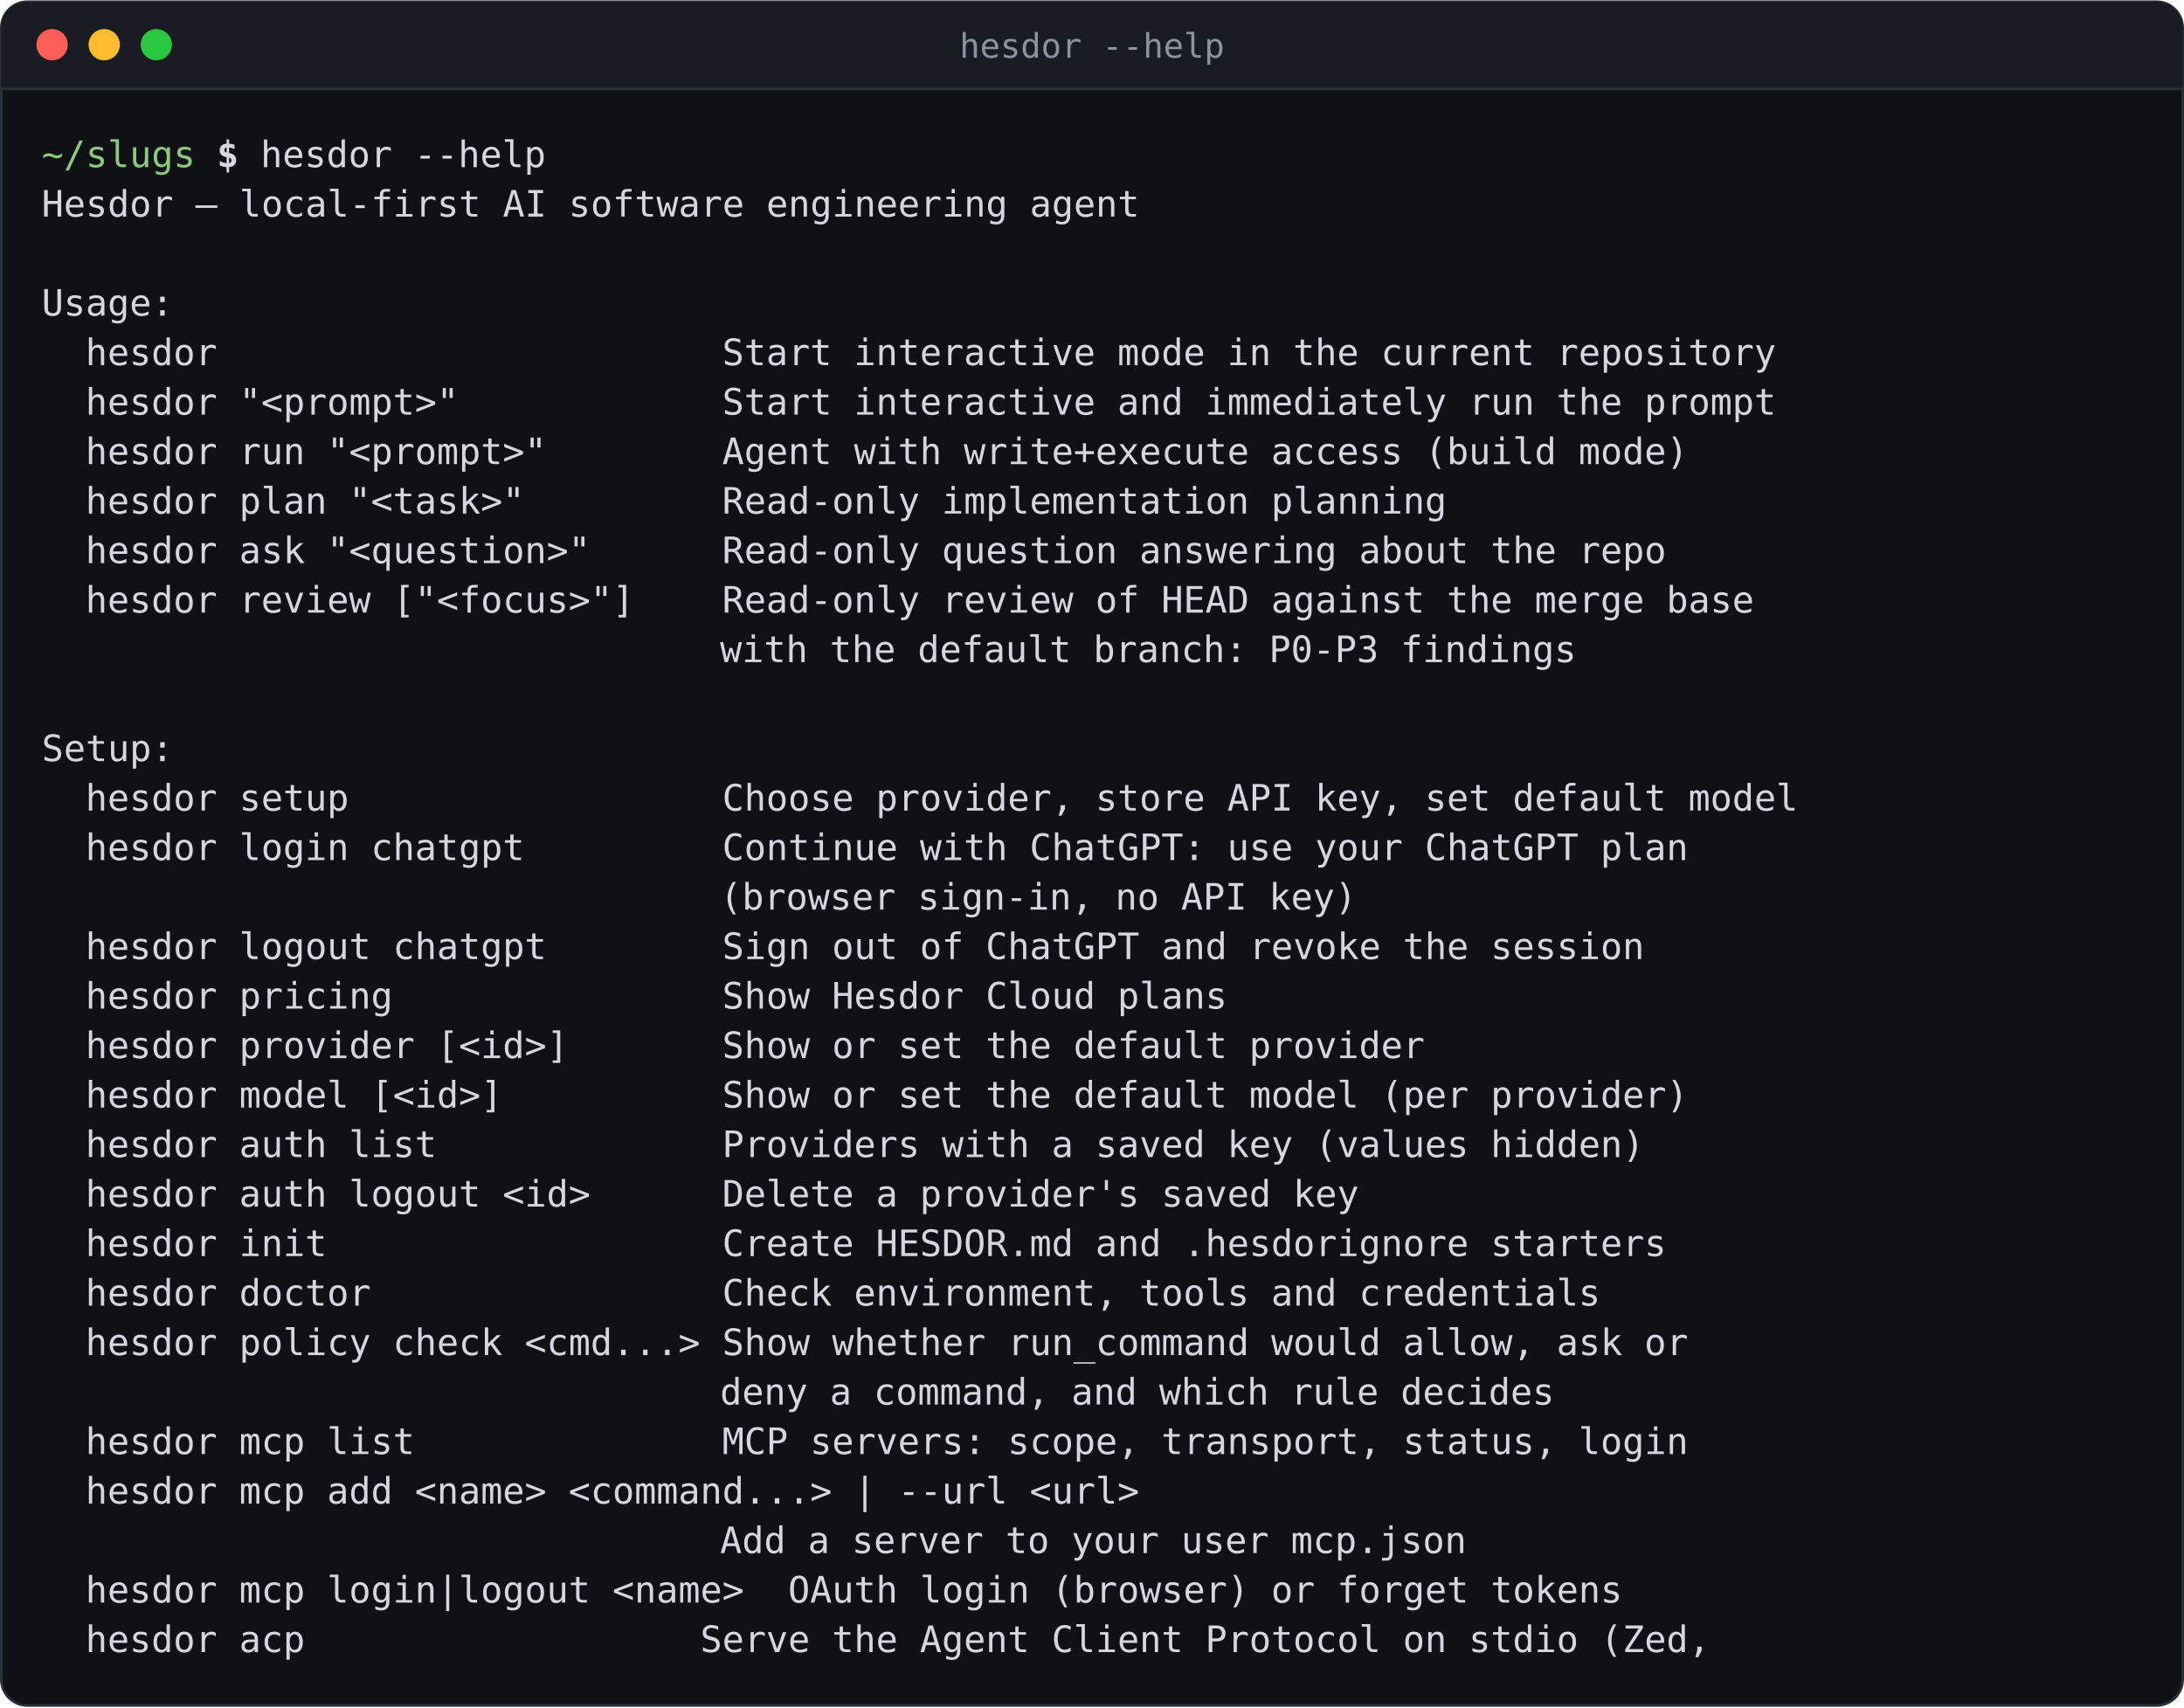
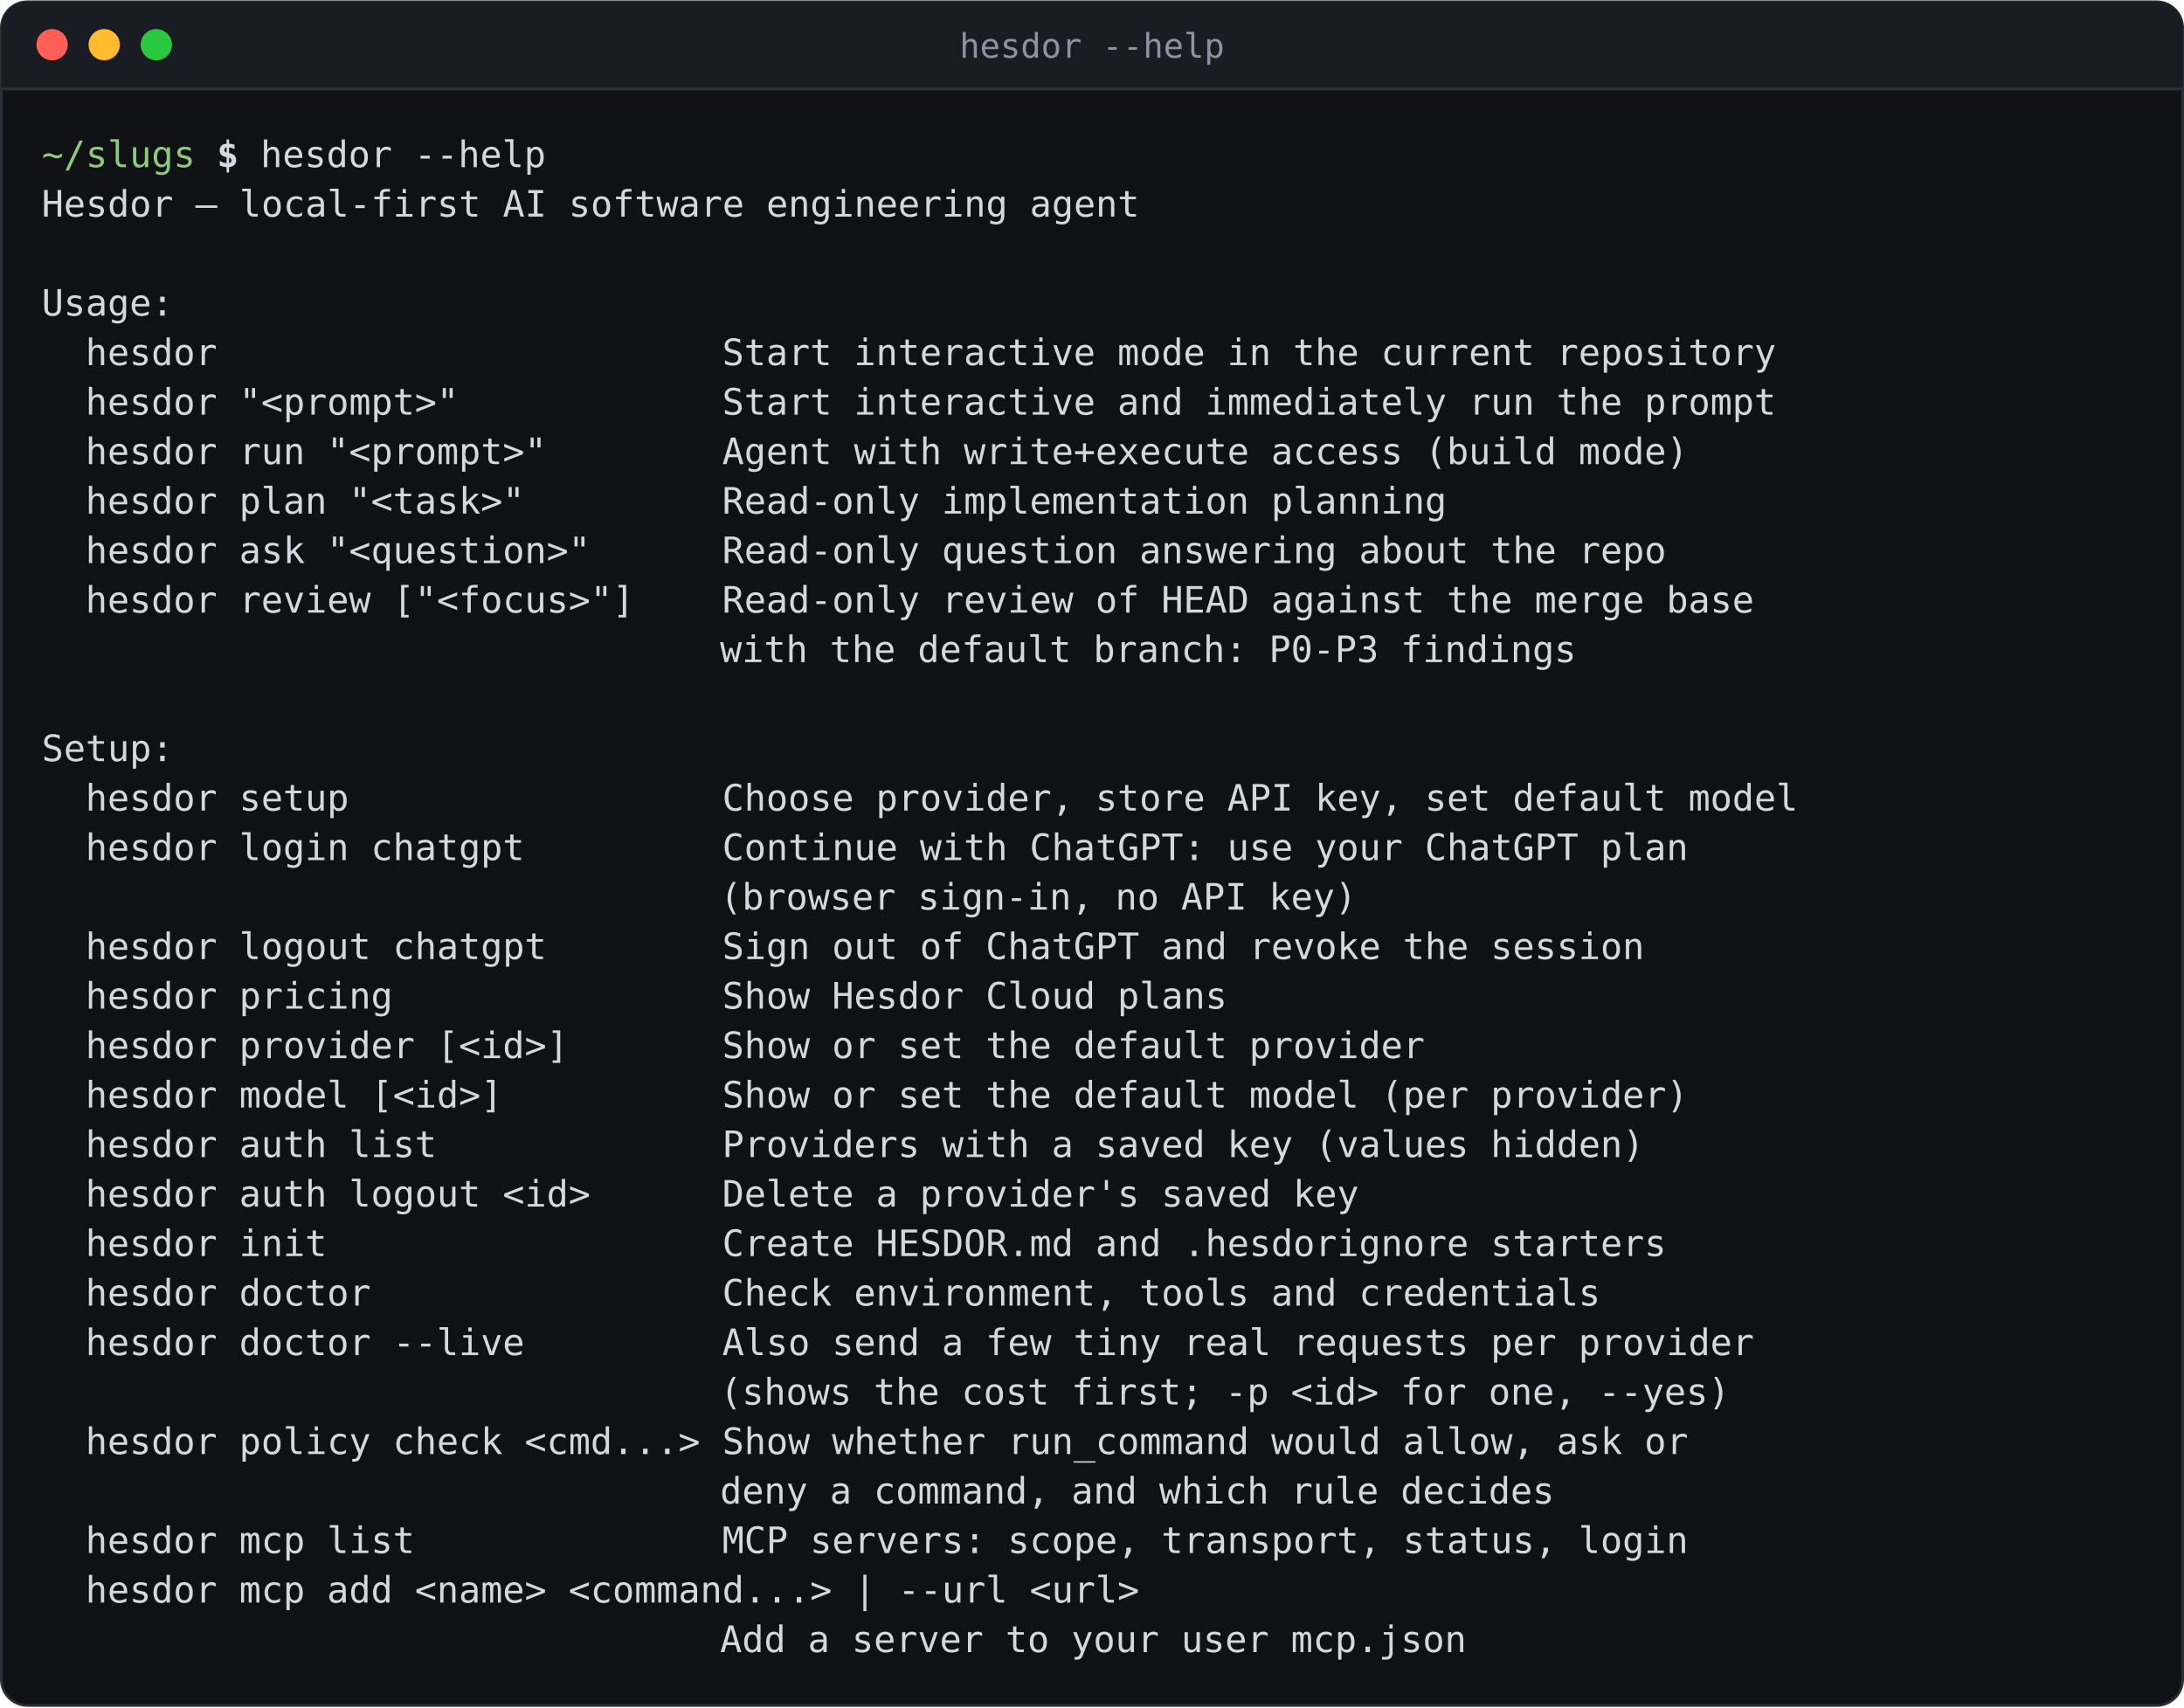
<svg xmlns="http://www.w3.org/2000/svg" width="838" height="655" viewBox="0 0 838.4 655" role="img" aria-label="hesdor --help">
  <style>text{font-family:ui-monospace,SFMono-Regular,Menlo,Consolas,"DejaVu Sans Mono","Liberation Mono",monospace;font-size:14px;white-space:pre}</style>
  <rect x="0.5" y="0.5" width="837.4" height="654" rx="10" fill="#0f1115" stroke="#2a2f38" />
  <path d="M0.5 34V10.5a10 10 0 0 1 10-10H827.9a10 10 0 0 1 10 10V34Z" fill="#191c22" />
  <line x1="0.5" y1="34" x2="837.9" y2="34" stroke="#2a2f38" />
  <circle cx="20" cy="17" r="6" fill="#ff5f57" />
  <circle cx="40" cy="17" r="6" fill="#febc2e" />
  <circle cx="60" cy="17" r="6" fill="#28c840" />
  <text x="419.2" y="22" fill="#8b93a1" text-anchor="middle" style="font-size:13px">hesdor --help</text>
  <g fill="#d4d8de" xml:space="preserve">
    <text x="16.0" y="64" fill="#8cc97a" textLength="58.8" lengthAdjust="spacingAndGlyphs">~/slugs</text>
    <text x="83.2" y="64" font-weight="bold" textLength="8.4" lengthAdjust="spacingAndGlyphs">$</text>
    <text x="100.0" y="64" textLength="109.2" lengthAdjust="spacingAndGlyphs">hesdor --help</text>
    <text x="16.0" y="83" textLength="420.0" lengthAdjust="spacingAndGlyphs">Hesdor — local-first AI software engineering agent</text>
    <text x="16.0" y="121" textLength="50.4" lengthAdjust="spacingAndGlyphs">Usage:</text>
    <text x="32.8" y="140" textLength="646.8" lengthAdjust="spacingAndGlyphs">hesdor                       Start interactive mode in the current repository</text>
    <text x="32.8" y="159" textLength="646.8" lengthAdjust="spacingAndGlyphs">hesdor "&lt;prompt&gt;"            Start interactive and immediately run the prompt</text>
    <text x="32.8" y="178" textLength="613.2" lengthAdjust="spacingAndGlyphs">hesdor run "&lt;prompt&gt;"        Agent with write+execute access (build mode)</text>
    <text x="32.8" y="197" textLength="520.8" lengthAdjust="spacingAndGlyphs">hesdor plan "&lt;task&gt;"         Read-only implementation planning</text>
    <text x="32.8" y="216" textLength="604.8" lengthAdjust="spacingAndGlyphs">hesdor ask "&lt;question&gt;"      Read-only question answering about the repo</text>
    <text x="32.8" y="235" textLength="638.4" lengthAdjust="spacingAndGlyphs">hesdor review ["&lt;focus&gt;"]    Read-only review of HEAD against the merge base</text>
    <text x="276.4" y="254" textLength="327.6" lengthAdjust="spacingAndGlyphs">with the default branch: P0-P3 findings</text>
    <text x="16.0" y="292" textLength="50.4" lengthAdjust="spacingAndGlyphs">Setup:</text>
    <text x="32.8" y="311" textLength="655.2" lengthAdjust="spacingAndGlyphs">hesdor setup                 Choose provider, store API key, set default model</text>
    <text x="32.8" y="330" textLength="613.2" lengthAdjust="spacingAndGlyphs">hesdor login chatgpt         Continue with ChatGPT: use your ChatGPT plan</text>
    <text x="276.4" y="349" textLength="243.6" lengthAdjust="spacingAndGlyphs">(browser sign-in, no API key)</text>
    <text x="32.8" y="368" textLength="596.4" lengthAdjust="spacingAndGlyphs">hesdor logout chatgpt        Sign out of ChatGPT and revoke the session</text>
    <text x="32.8" y="387" textLength="436.8" lengthAdjust="spacingAndGlyphs">hesdor pricing               Show Hesdor Cloud plans</text>
    <text x="32.8" y="406" textLength="512.4" lengthAdjust="spacingAndGlyphs">hesdor provider [&lt;id&gt;]       Show or set the default provider</text>
    <text x="32.8" y="425" textLength="613.2" lengthAdjust="spacingAndGlyphs">hesdor model [&lt;id&gt;]          Show or set the default model (per provider)</text>
    <text x="32.8" y="444" textLength="596.4" lengthAdjust="spacingAndGlyphs">hesdor auth list             Providers with a saved key (values hidden)</text>
    <text x="32.8" y="463" textLength="487.2" lengthAdjust="spacingAndGlyphs">hesdor auth logout &lt;id&gt;      Delete a provider's saved key</text>
    <text x="32.8" y="482" textLength="604.8" lengthAdjust="spacingAndGlyphs">hesdor init                  Create HESDOR.md and .hesdorignore starters</text>
    <text x="32.8" y="501" textLength="579.6" lengthAdjust="spacingAndGlyphs">hesdor doctor                Check environment, tools and credentials</text>
-     <text x="32.8" y="520" textLength="613.2" lengthAdjust="spacingAndGlyphs">hesdor policy check &lt;cmd...&gt; Show whether run_command would allow, ask or</text>
-     <text x="276.4" y="539" textLength="319.2" lengthAdjust="spacingAndGlyphs">deny a command, and which rule decides</text>
-     <text x="32.8" y="558" textLength="613.2" lengthAdjust="spacingAndGlyphs">hesdor mcp list              MCP servers: scope, transport, status, login</text>
-     <text x="32.8" y="577" textLength="403.2" lengthAdjust="spacingAndGlyphs">hesdor mcp add &lt;name&gt; &lt;command...&gt; | --url &lt;url&gt;</text>
-     <text x="276.4" y="596" textLength="285.6" lengthAdjust="spacingAndGlyphs">Add a server to your user mcp.json</text>
-     <text x="32.8" y="615" textLength="588.0" lengthAdjust="spacingAndGlyphs">hesdor mcp login|logout &lt;name&gt;  OAuth login (browser) or forget tokens</text>
-     <text x="32.8" y="634" textLength="621.6" lengthAdjust="spacingAndGlyphs">hesdor acp                  Serve the Agent Client Protocol on stdio (Zed,</text>
+     <text x="32.8" y="520" textLength="638.4" lengthAdjust="spacingAndGlyphs">hesdor doctor --live         Also send a few tiny real requests per provider</text>
+     <text x="276.4" y="539" textLength="386.4" lengthAdjust="spacingAndGlyphs">(shows the cost first; -p &lt;id&gt; for one, --yes)</text>
+     <text x="32.8" y="558" textLength="613.2" lengthAdjust="spacingAndGlyphs">hesdor policy check &lt;cmd...&gt; Show whether run_command would allow, ask or</text>
+     <text x="276.4" y="577" textLength="319.2" lengthAdjust="spacingAndGlyphs">deny a command, and which rule decides</text>
+     <text x="32.8" y="596" textLength="613.2" lengthAdjust="spacingAndGlyphs">hesdor mcp list              MCP servers: scope, transport, status, login</text>
+     <text x="32.8" y="615" textLength="403.2" lengthAdjust="spacingAndGlyphs">hesdor mcp add &lt;name&gt; &lt;command...&gt; | --url &lt;url&gt;</text>
+     <text x="276.4" y="634" textLength="285.6" lengthAdjust="spacingAndGlyphs">Add a server to your user mcp.json</text>
  </g>
</svg>
